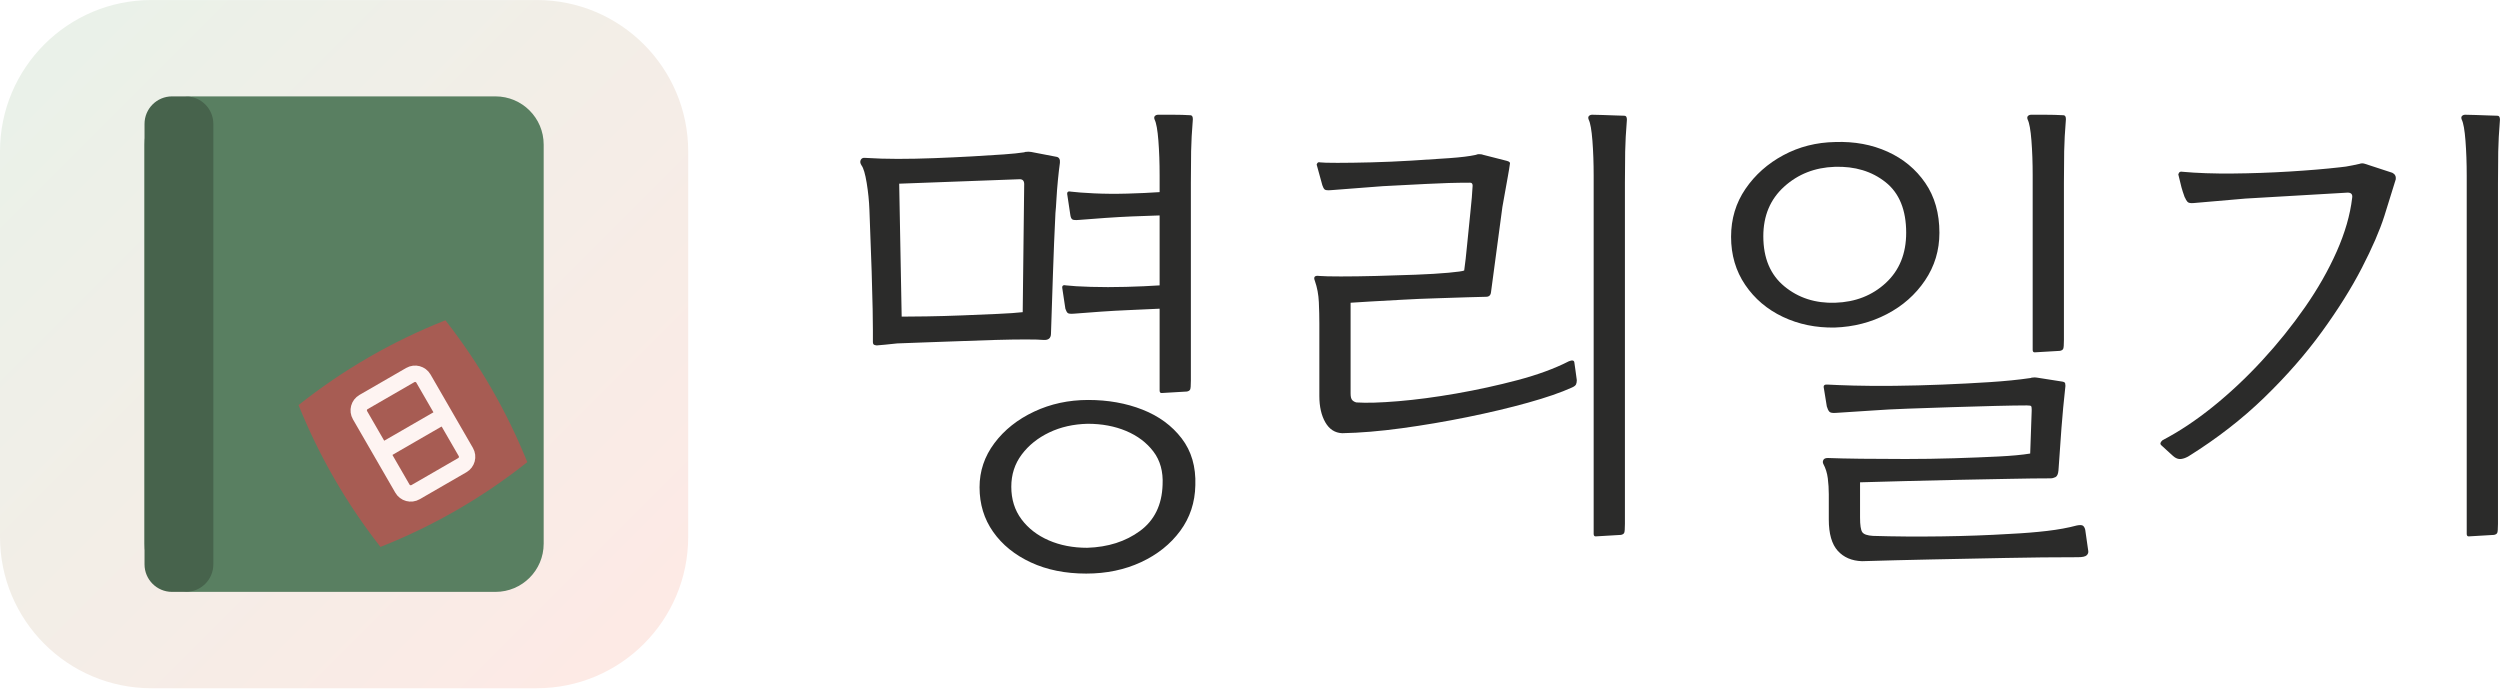
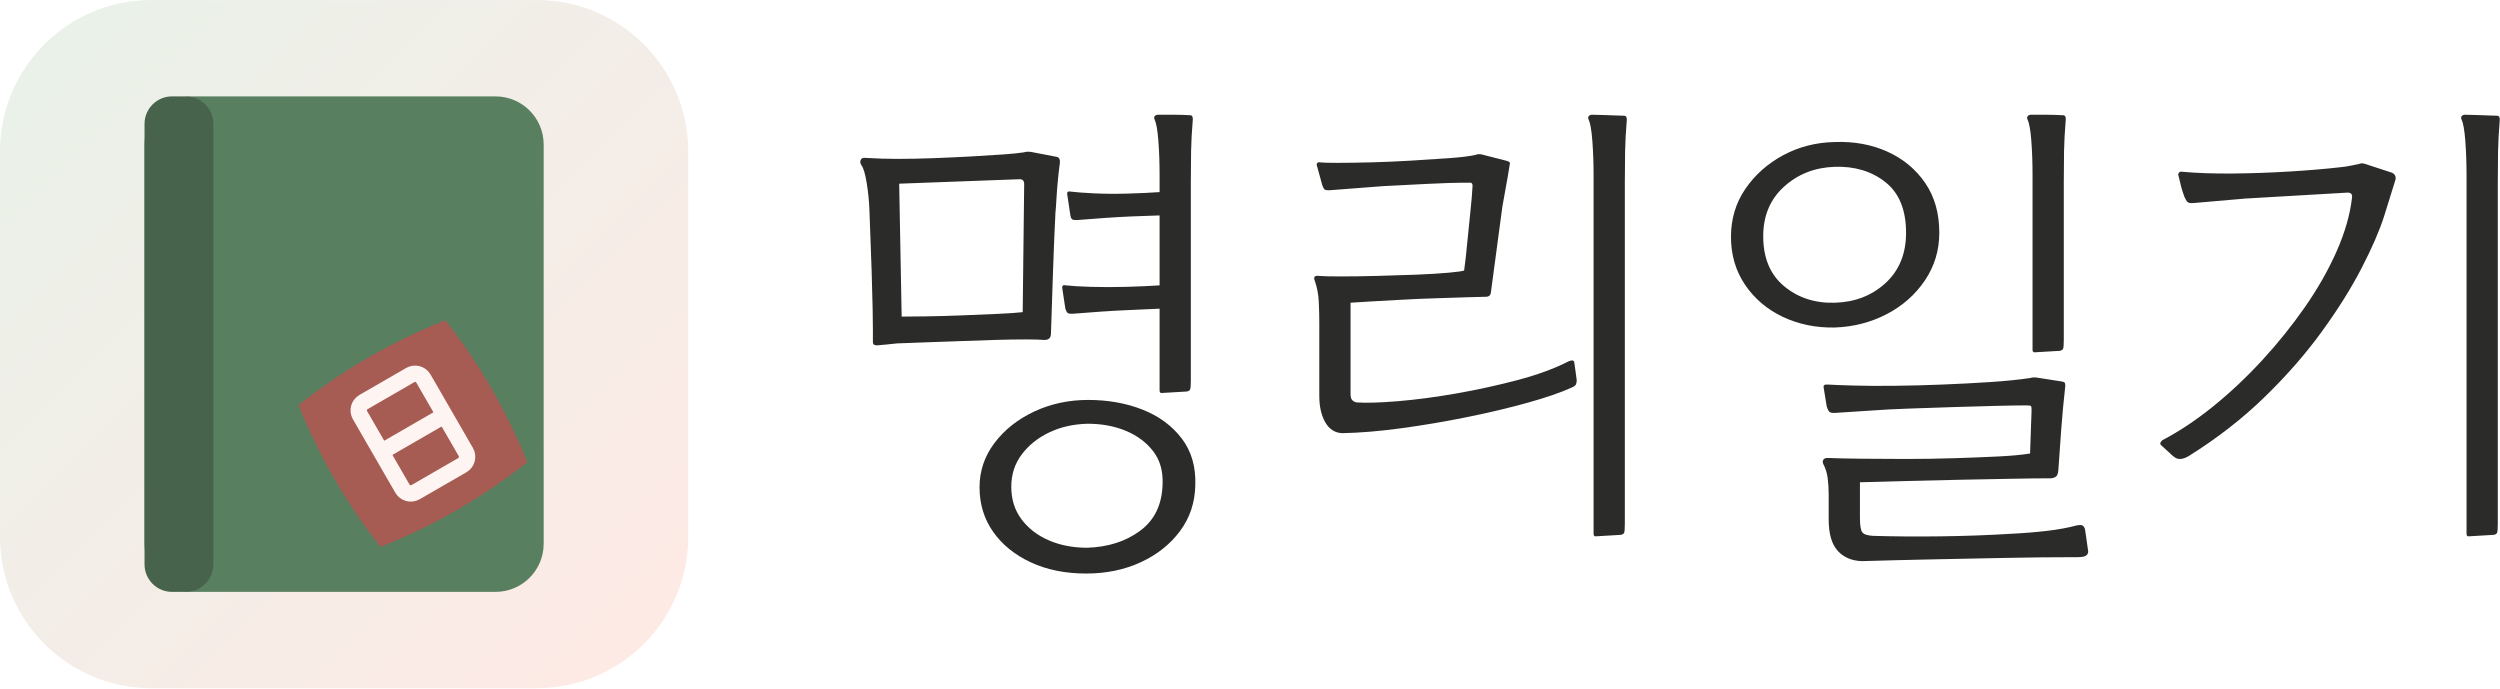
<svg xmlns="http://www.w3.org/2000/svg" viewBox="0 0 544.9 150" width="348.7" height="96">
  <defs>
    <clipPath id="icon-corner">
      <rect width="100" height="100" rx="22" />
    </clipPath>
  </defs>
  <g transform="scale(1.5)">
    <g clip-path="url(#icon-corner)">
      <defs>
        <linearGradient id="background" x1="0" y1="0" x2="1" y2="1">
          <stop offset="0" stop-color="#e8f2e9" />
          <stop offset="1" stop-color="#ffe9e5" />
        </linearGradient>
      </defs>
      <rect width="100" height="100" fill="url(#background)" />
      <rect x="21" y="14" width="58" height="72" rx="7" fill="#597f61" />
      <rect x="21" y="14" width="10" height="72" rx="4" fill="#47634c" />
      <g transform="rotate(-30 60 63)">
        <g transform="translate(46 49) scale(1.4)">
          <path d="M1.2 1.5 q8.8 -1.3 17.6 0 q1.2 8.5 0 17 q-8.8 1.3 -17.6 0 q-1.2 -8.5 0 -17 z" fill="#a75c53" />
          <rect x="6.2" y="4.6" width="7.6" height="10.8" rx="1" fill="none" stroke="#fef4f2" stroke-width="1.7" />
          <line x1="6.8" y1="10" x2="13.2" y2="10" stroke="#fef4f2" stroke-width="1.7" />
        </g>
      </g>
    </g>
  </g>
-   <g transform="translate(187.5 25) scale(0.10812) translate(-84.5 840)">
+   <g transform="translate(187.5 25) scale(0.1081081) translate(-84.5 840)">
    <g fill="#2b2b2a">
      <path transform="translate(0 0) scale(1 -1)" d="M118 375Q116 375 113.0 376.0Q110 377 110 382Q110 383 110 386Q110 392 110.0 406.0Q110 420 109.5 448.0Q109 476 107.5 524.0Q106 572 103 648Q102 675 97.5 702.5Q93 730 87 738Q83 744 85.5 749.0Q88 754 95 753Q111 752 127.5 751.5Q144 751 160 751Q195 751 234.0 752.5Q273 754 309.5 756.0Q346 758 373.5 760.0Q401 762 413 764Q415 764 417 765Q424 766 429 765L481 755Q488 753 487 743Q485 729 483.0 708.5Q481 688 480.0 669.5Q479 651 478 642Q475 581 473.0 520.0Q471 459 469 399Q469 385 454 386Q444 387 418.0 387.0Q392 387 356.5 386.0Q321 385 283.5 383.5Q246 382 213.0 381.0Q180 380 159 379Q149 378 135.0 376.5Q121 375 118 375ZM540 -85Q477 -85 428.5 -62.5Q380 -40 352.5 -1.0Q325 38 325 89Q325 138 355.0 178.0Q385 218 435.0 241.5Q485 265 544 265Q604 265 653.5 245.5Q703 226 732.5 187.5Q762 149 760 93Q759 41 729.5 1.0Q700 -39 650.5 -62.0Q601 -85 540 -85ZM168 433Q185 433 218.5 433.5Q252 434 290.0 435.5Q328 437 361.5 438.5Q395 440 412 442L415 700Q415 710 406 710L163 701ZM542 -33Q605 -31 648.5 1.0Q692 33 694 94Q696 134 675.5 161.0Q655 188 620.5 202.5Q586 217 543 217Q500 216 465.5 199.5Q431 183 410.0 155.0Q389 127 389 90Q389 52 409.5 24.5Q430 -3 464.5 -18.0Q499 -33 542 -33ZM692 279Q688 279 688 284V449L622 446Q598 445 569.0 443.0Q540 441 516 439Q505 438 502.5 440.5Q500 443 498 449L492 489Q490 498 499 496Q516 494 549.5 493.0Q583 492 620.5 493.0Q658 494 688 496V637L632 635Q608 634 579.0 632.0Q550 630 526 628Q515 627 512.0 629.0Q509 631 508 638L502 678Q500 687 509 685Q525 683 556.0 681.5Q587 680 623.0 681.0Q659 682 688 684V718Q688 756 685.5 788.0Q683 820 678 830Q676 835 678.5 837.5Q681 840 685 840Q696 840 715.0 840.0Q734 840 750 839Q755 839 755 831Q752 794 751.5 766.5Q751 739 751 703V304Q751 289 749.5 286.0Q748 283 743 282Z" />
      <path transform="translate(900 0) scale(1 -1)" d="M156 198Q134 199 122.0 220.0Q110 241 110 273V419Q110 439 109.0 462.0Q108 485 101 505Q96 517 110 515Q122 514 153.5 514.0Q185 514 225.0 515.0Q265 516 304.0 517.5Q343 519 370.5 521.5Q398 524 402 526Q405 547 408.0 579.0Q411 611 414.5 643.5Q418 676 419 697Q419 703 414 703Q371 703 325.5 700.5Q280 698 238 696Q214 694 186.0 692.0Q158 690 134 688Q123 687 120.5 689.5Q118 692 116 698L105 738Q104 740 106.0 742.5Q108 745 111 744Q118 743 146.5 743.0Q175 743 214.5 744.0Q254 745 295.5 747.5Q337 750 372.0 752.5Q407 755 425 759Q430 761 433.0 760.5Q436 760 438 760Q440 759 441 759L488 747Q496 745 494 740Q493 732 490.0 715.5Q487 699 484.0 682.0Q481 665 479 654L456 482Q455 473 446 473Q435 473 408.0 472.0Q381 471 346.0 470.0Q311 469 276.0 467.0Q241 465 213.0 463.5Q185 462 173 461V278Q173 268 176.5 264.5Q180 261 185 260Q215 258 269.0 262.5Q323 267 386.0 278.0Q449 289 509.5 305.0Q570 321 613 343Q623 347 624 341L626 327L629 305Q629 300 627.5 296.5Q626 293 619 290Q586 275 530.5 259.5Q475 244 408.5 230.5Q342 217 276.0 208.0Q210 199 156 198ZM667 -10Q663 -10 663 -5V717Q663 755 660.5 787.5Q658 820 653 830Q651 835 653.5 837.5Q656 840 660 840Q666 840 680.5 839.5Q695 839 709.0 838.5Q723 838 725 838Q730 838 730 830Q727 793 726.5 765.5Q726 738 726 702V15Q726 0 724.5 -3.0Q723 -6 718 -7Z" />
      <path transform="translate(1770 0) scale(1 -1)" d="M279 411Q222 410 174.5 432.5Q127 455 98.5 497.0Q70 539 70 594Q70 648 99.0 690.5Q128 733 175.5 758.5Q223 784 280 785Q338 787 385.5 765.5Q433 744 461.5 702.5Q490 661 490 602Q490 549 461.0 506.0Q432 463 384.0 438.0Q336 413 279 411ZM334 -60Q303 -59 285.0 -39.0Q267 -19 267 24V75Q267 91 265.0 107.0Q263 123 256 136Q254 140 256.0 144.0Q258 148 265 148Q291 147 332.0 146.5Q373 146 422.0 146.0Q471 146 519.5 147.5Q568 149 608.5 151.0Q649 153 673 157L676 243Q676 244 676 246Q676 251 675.0 252.5Q674 254 666 254Q644 254 603.0 253.0Q562 252 515.5 250.5Q469 249 427.0 247.5Q385 246 359 244L282 239Q271 238 268.0 241.5Q265 245 263 252L257 289Q255 297 265 296Q282 295 317.5 294.0Q353 293 399.5 293.5Q446 294 496.0 296.0Q546 298 592.0 301.0Q638 304 672 309Q674 309 676 310Q683 311 687 310L738 302Q743 301 743.5 298.5Q744 296 744 294Q744 293 744 293Q739 248 736.0 208.0Q733 168 730 123Q729 112 724.0 109.5Q719 107 714 107Q681 107 632.0 106.0Q583 105 528.5 104.0Q474 103 422.0 101.5Q370 100 330 99V28Q330 5 334.5 -1.5Q339 -8 356 -9Q421 -11 494.0 -10.0Q567 -9 632 -5Q673 -3 707.0 1.0Q741 5 767 12Q777 14 780.0 11.0Q783 8 784 3L790 -39Q791 -44 787.0 -48.0Q783 -52 769 -52Q699 -52 623.0 -53.5Q547 -55 473.5 -56.5Q400 -58 334 -60ZM280 461Q341 463 382.0 501.0Q423 539 423 602Q423 671 381.5 704.0Q340 737 279 735Q219 733 177.0 695.0Q135 657 135 595Q135 529 177.5 494.0Q220 459 280 461ZM682 361Q678 361 678 366V718Q678 756 675.5 788.0Q673 820 668 830Q666 835 668.5 837.5Q671 840 675 840Q683 840 702.5 840.0Q722 840 740 839Q745 839 745 831Q742 794 741.5 766.5Q741 739 741 703V386Q741 371 739.5 368.0Q738 365 733 364Z" />
      <path transform="translate(2660 0) scale(1 -1)" d="M71 152 47 174Q43 178 50 184Q100 210 151.5 251.5Q203 293 250.5 344.5Q298 396 337.0 452.0Q376 508 401.0 564.5Q426 621 432 672Q434 683 423 683L217 671L113 662Q103 661 100.0 664.5Q97 668 95 673Q94 674 94 675Q90 686 88.0 693.5Q86 701 82 718Q81 720 83.0 723.0Q85 726 90 725Q134 721 191.0 721.5Q248 722 305.5 725.5Q363 729 407 734Q419 735 433.0 738.0Q447 741 447 741Q447 741 447 741Q452 743 458 741L513 723Q521 719 520 710L497 636Q483 592 451.5 531.0Q420 470 371.0 402.5Q322 335 255.0 270.0Q188 205 103 152Q95 147 87.0 146.0Q79 145 71 152ZM667 -10Q663 -10 663 -5V717Q663 755 660.5 787.5Q658 820 653 830Q651 835 653.5 837.5Q656 840 660 840Q666 840 680.5 839.5Q695 839 709.0 838.5Q723 838 725 838Q730 838 730 830Q727 793 726.5 765.5Q726 738 726 702V15Q726 0 724.5 -3.0Q723 -6 718 -7Z" />
    </g>
  </g>
</svg>
